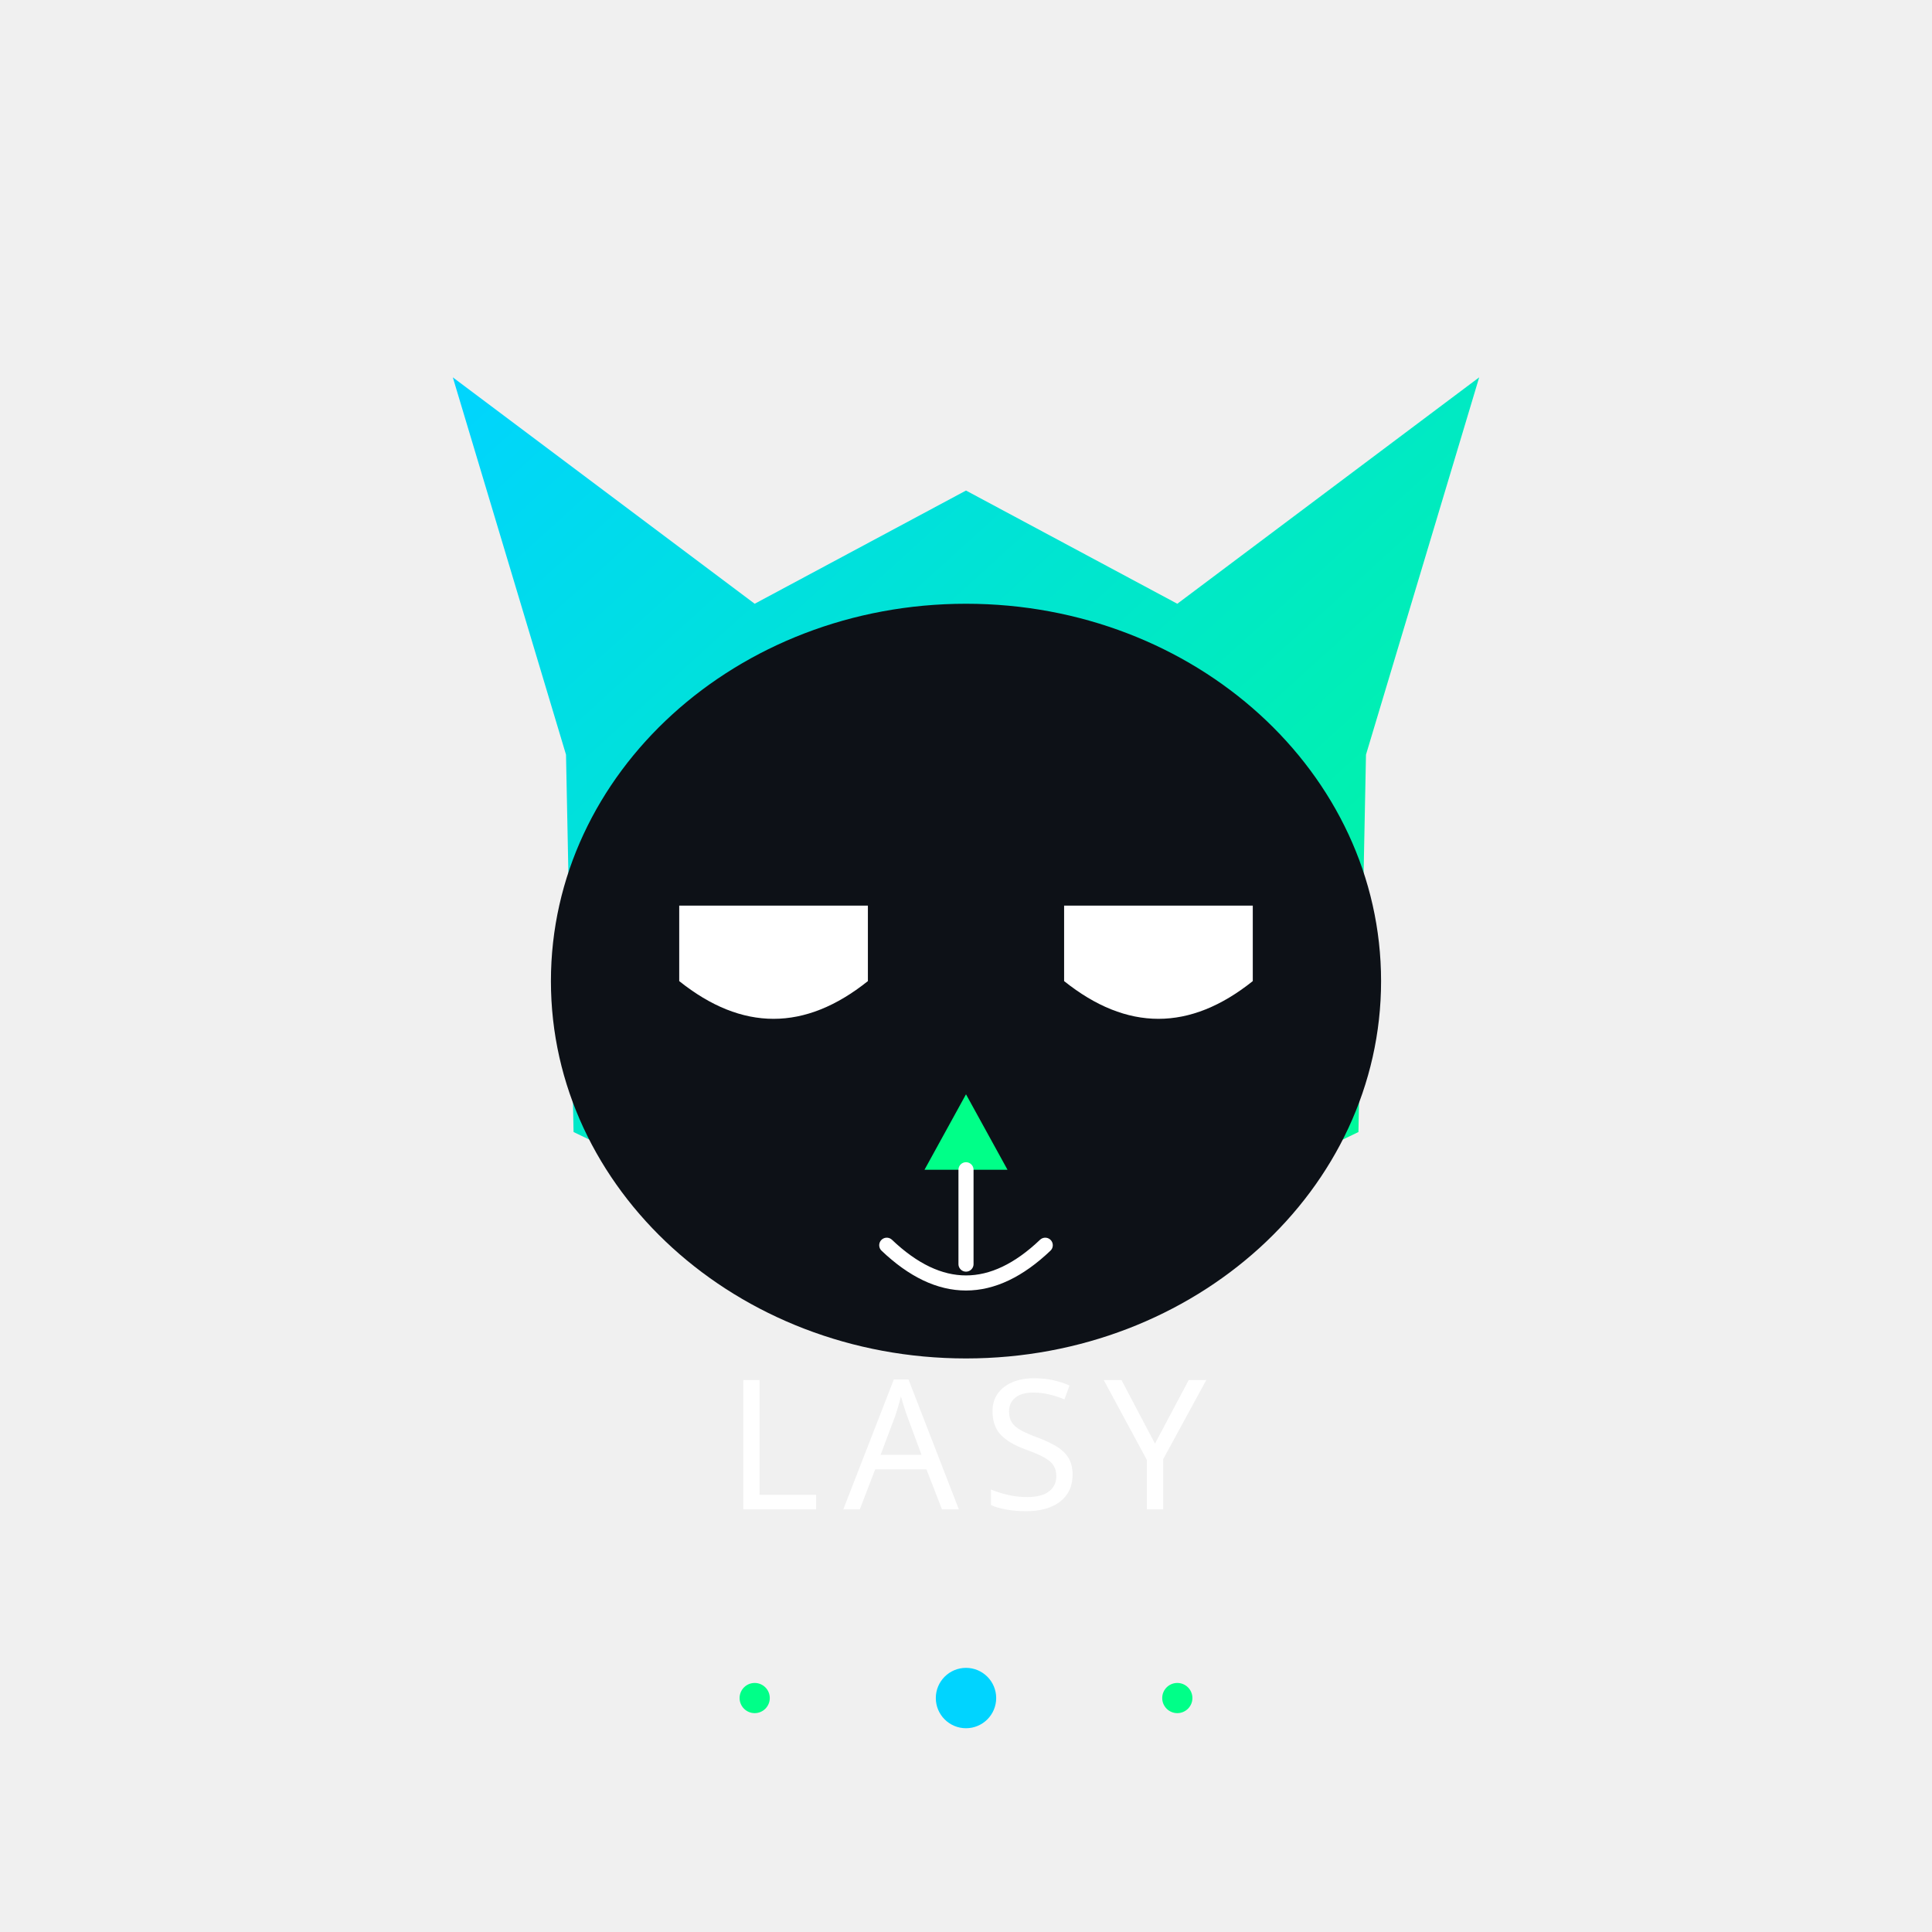
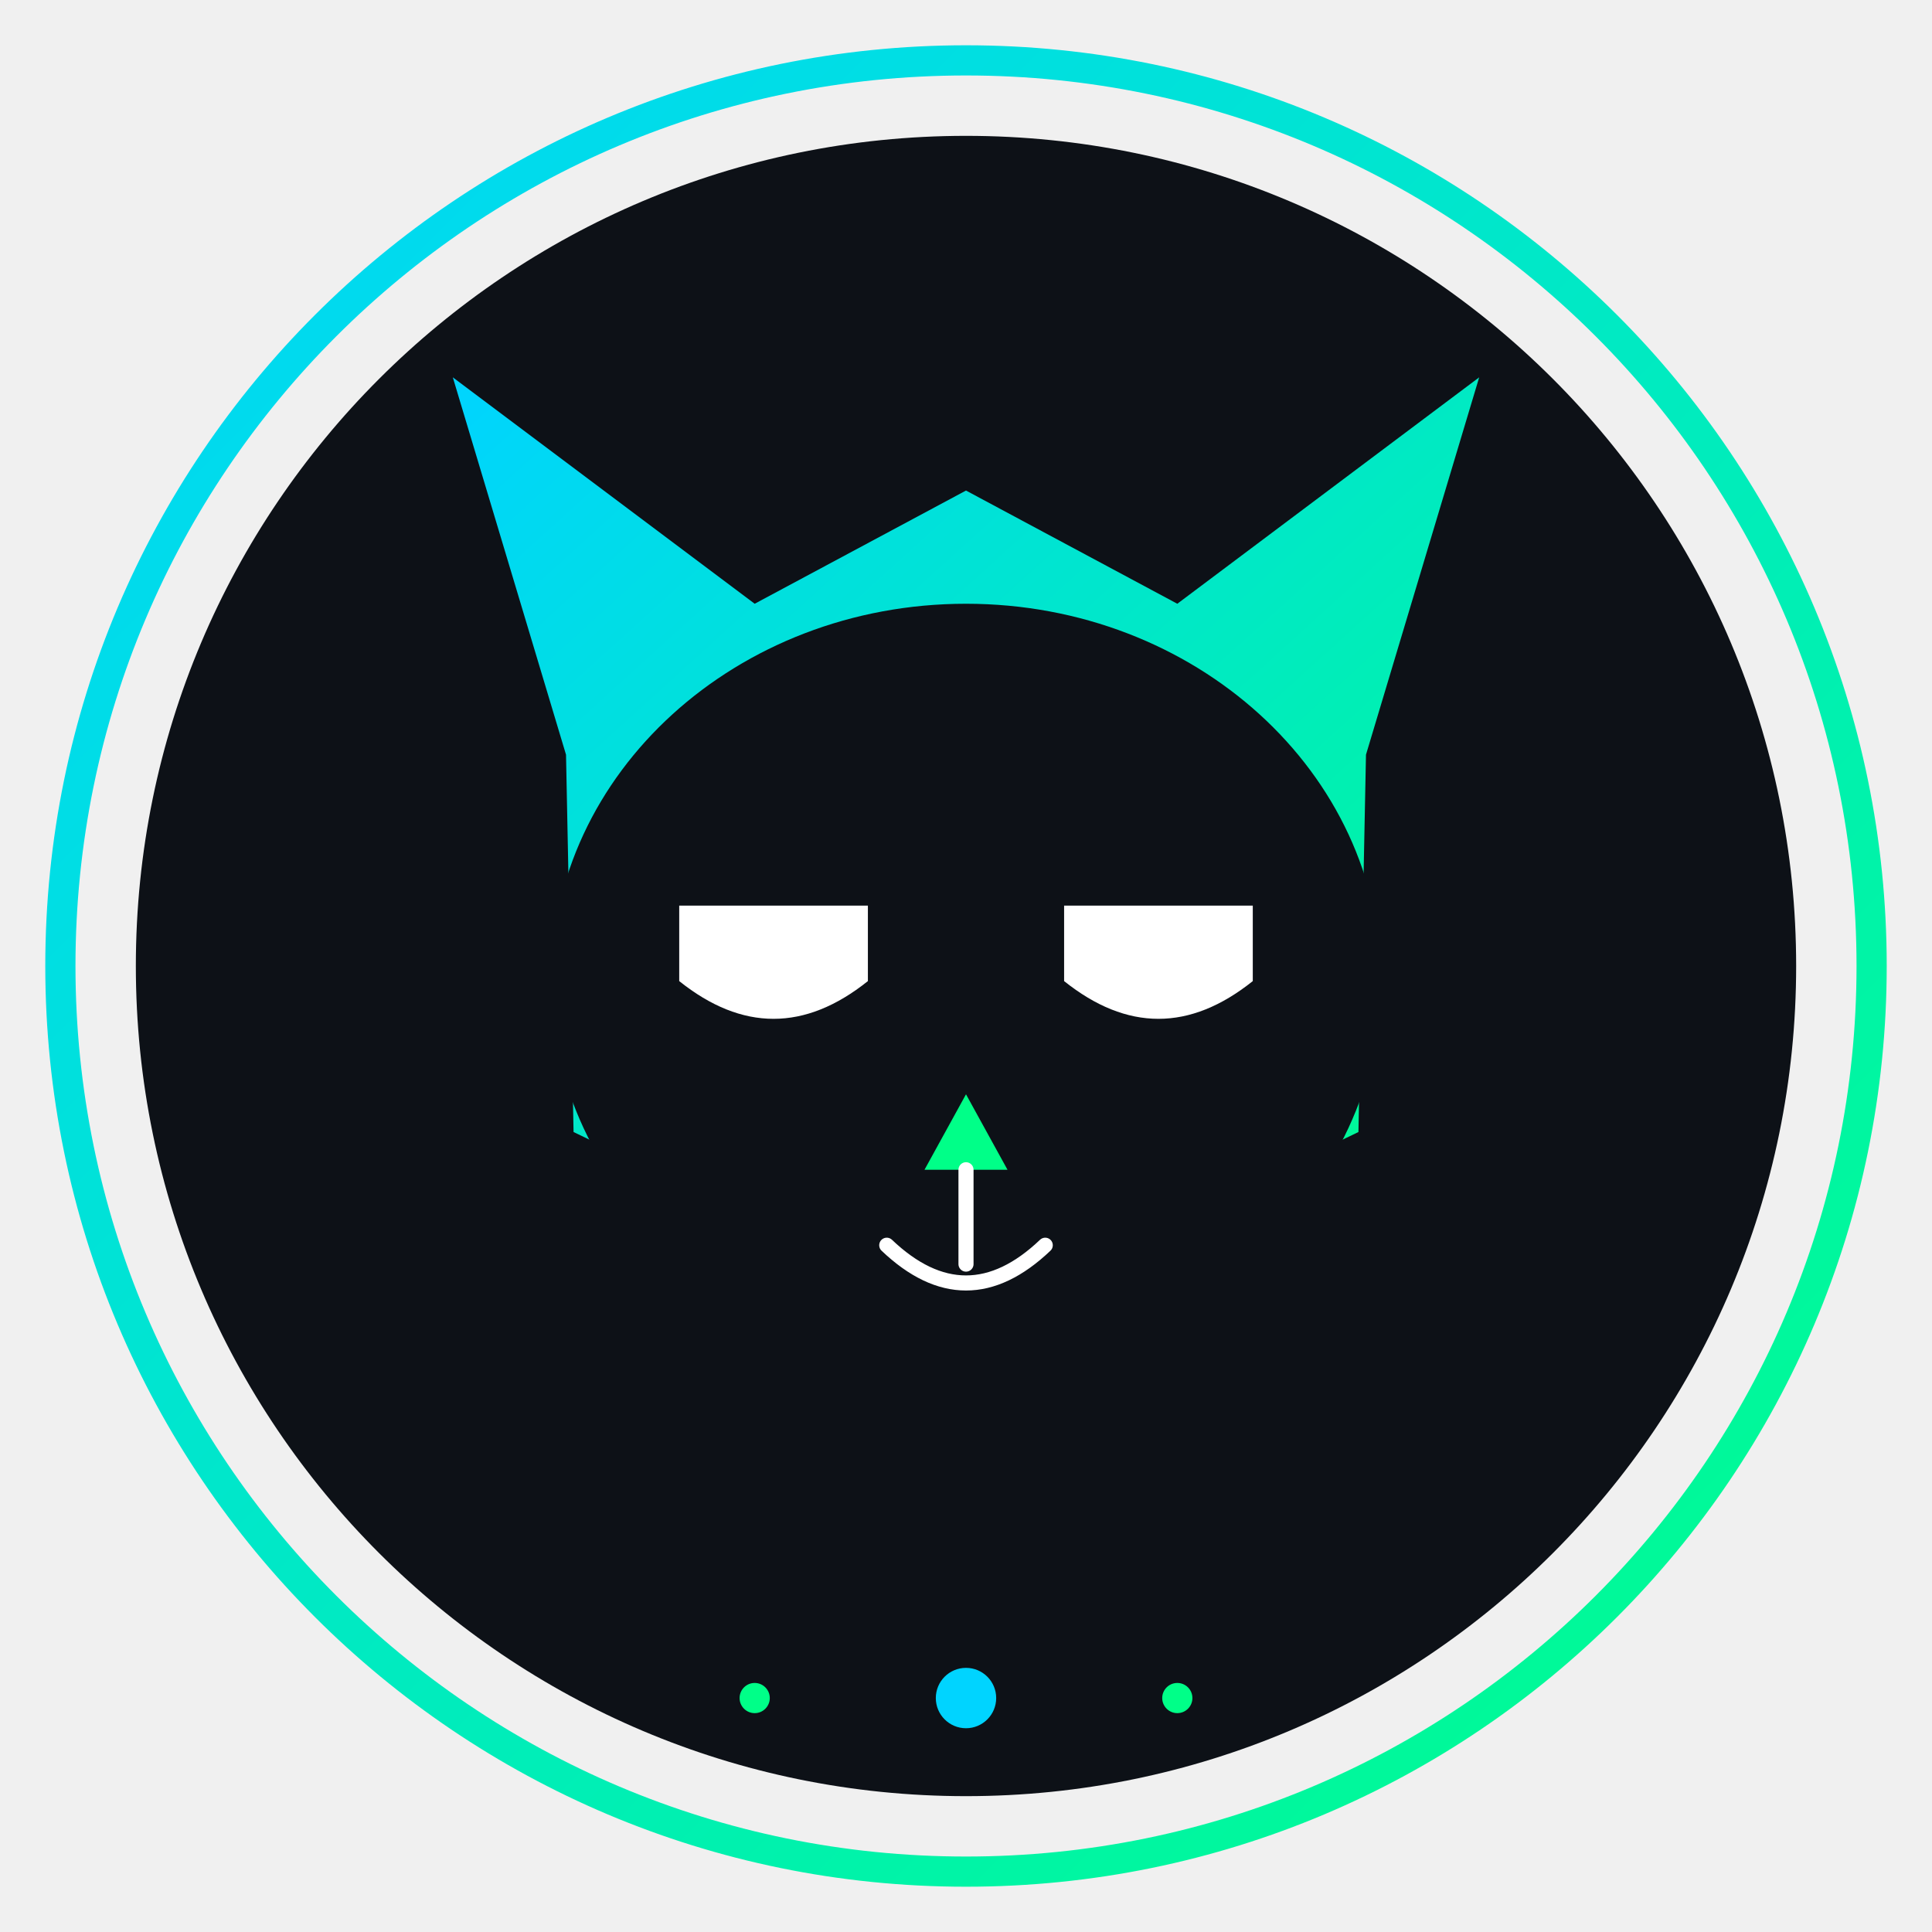
<svg xmlns="http://www.w3.org/2000/svg" viewBox="0 0 512 512">
  <defs>
    <linearGradient id="catGrad" x1="0%" y1="0%" x2="100%" y2="100%">
      <stop offset="0%" style="stop-color:#00d4ff" />
      <stop offset="100%" style="stop-color:#00ff88" />
    </linearGradient>
  </defs>
+   <circle cx="256" cy="256" r="240" fill="none" stroke="url(#catGrad)" stroke-width="8" />
+   <circle cx="256" cy="256" r="220" fill="#0d1117" />
  <path d="M150 200 L120 100 L200 160 L256 130 L312 160 L392 100 L362 200 L360 300 L256 350 L152 300 Z" fill="url(#catGrad)" />
  <ellipse cx="256" cy="260" rx="110" ry="100" fill="#0d1117" />
  <path d="M180 240 L230 240 L230 260 Q205 280 180 260 Z" fill="#ffffff" />
  <path d="M332 240 L282 240 L282 260 Q307 280 332 260 Z" fill="#ffffff" />
  <polygon points="256,290 245,310 267,310" fill="#00ff88" />
  <path d="M256 310 L256 335 M235 330 Q256 350 277 330" stroke="#ffffff" stroke-width="4" fill="none" stroke-linecap="round" />
-   <text x="256" y="400" text-anchor="middle" font-family="Arial Black, sans-serif" font-size="48" fill="#ffffff" letter-spacing="6">LASY</text>
  <circle cx="256" cy="450" r="8" fill="#00d4ff" />
  <circle cx="200" cy="450" r="4" fill="#00ff88" />
  <circle cx="312" cy="450" r="4" fill="#00ff88" />
</svg>
